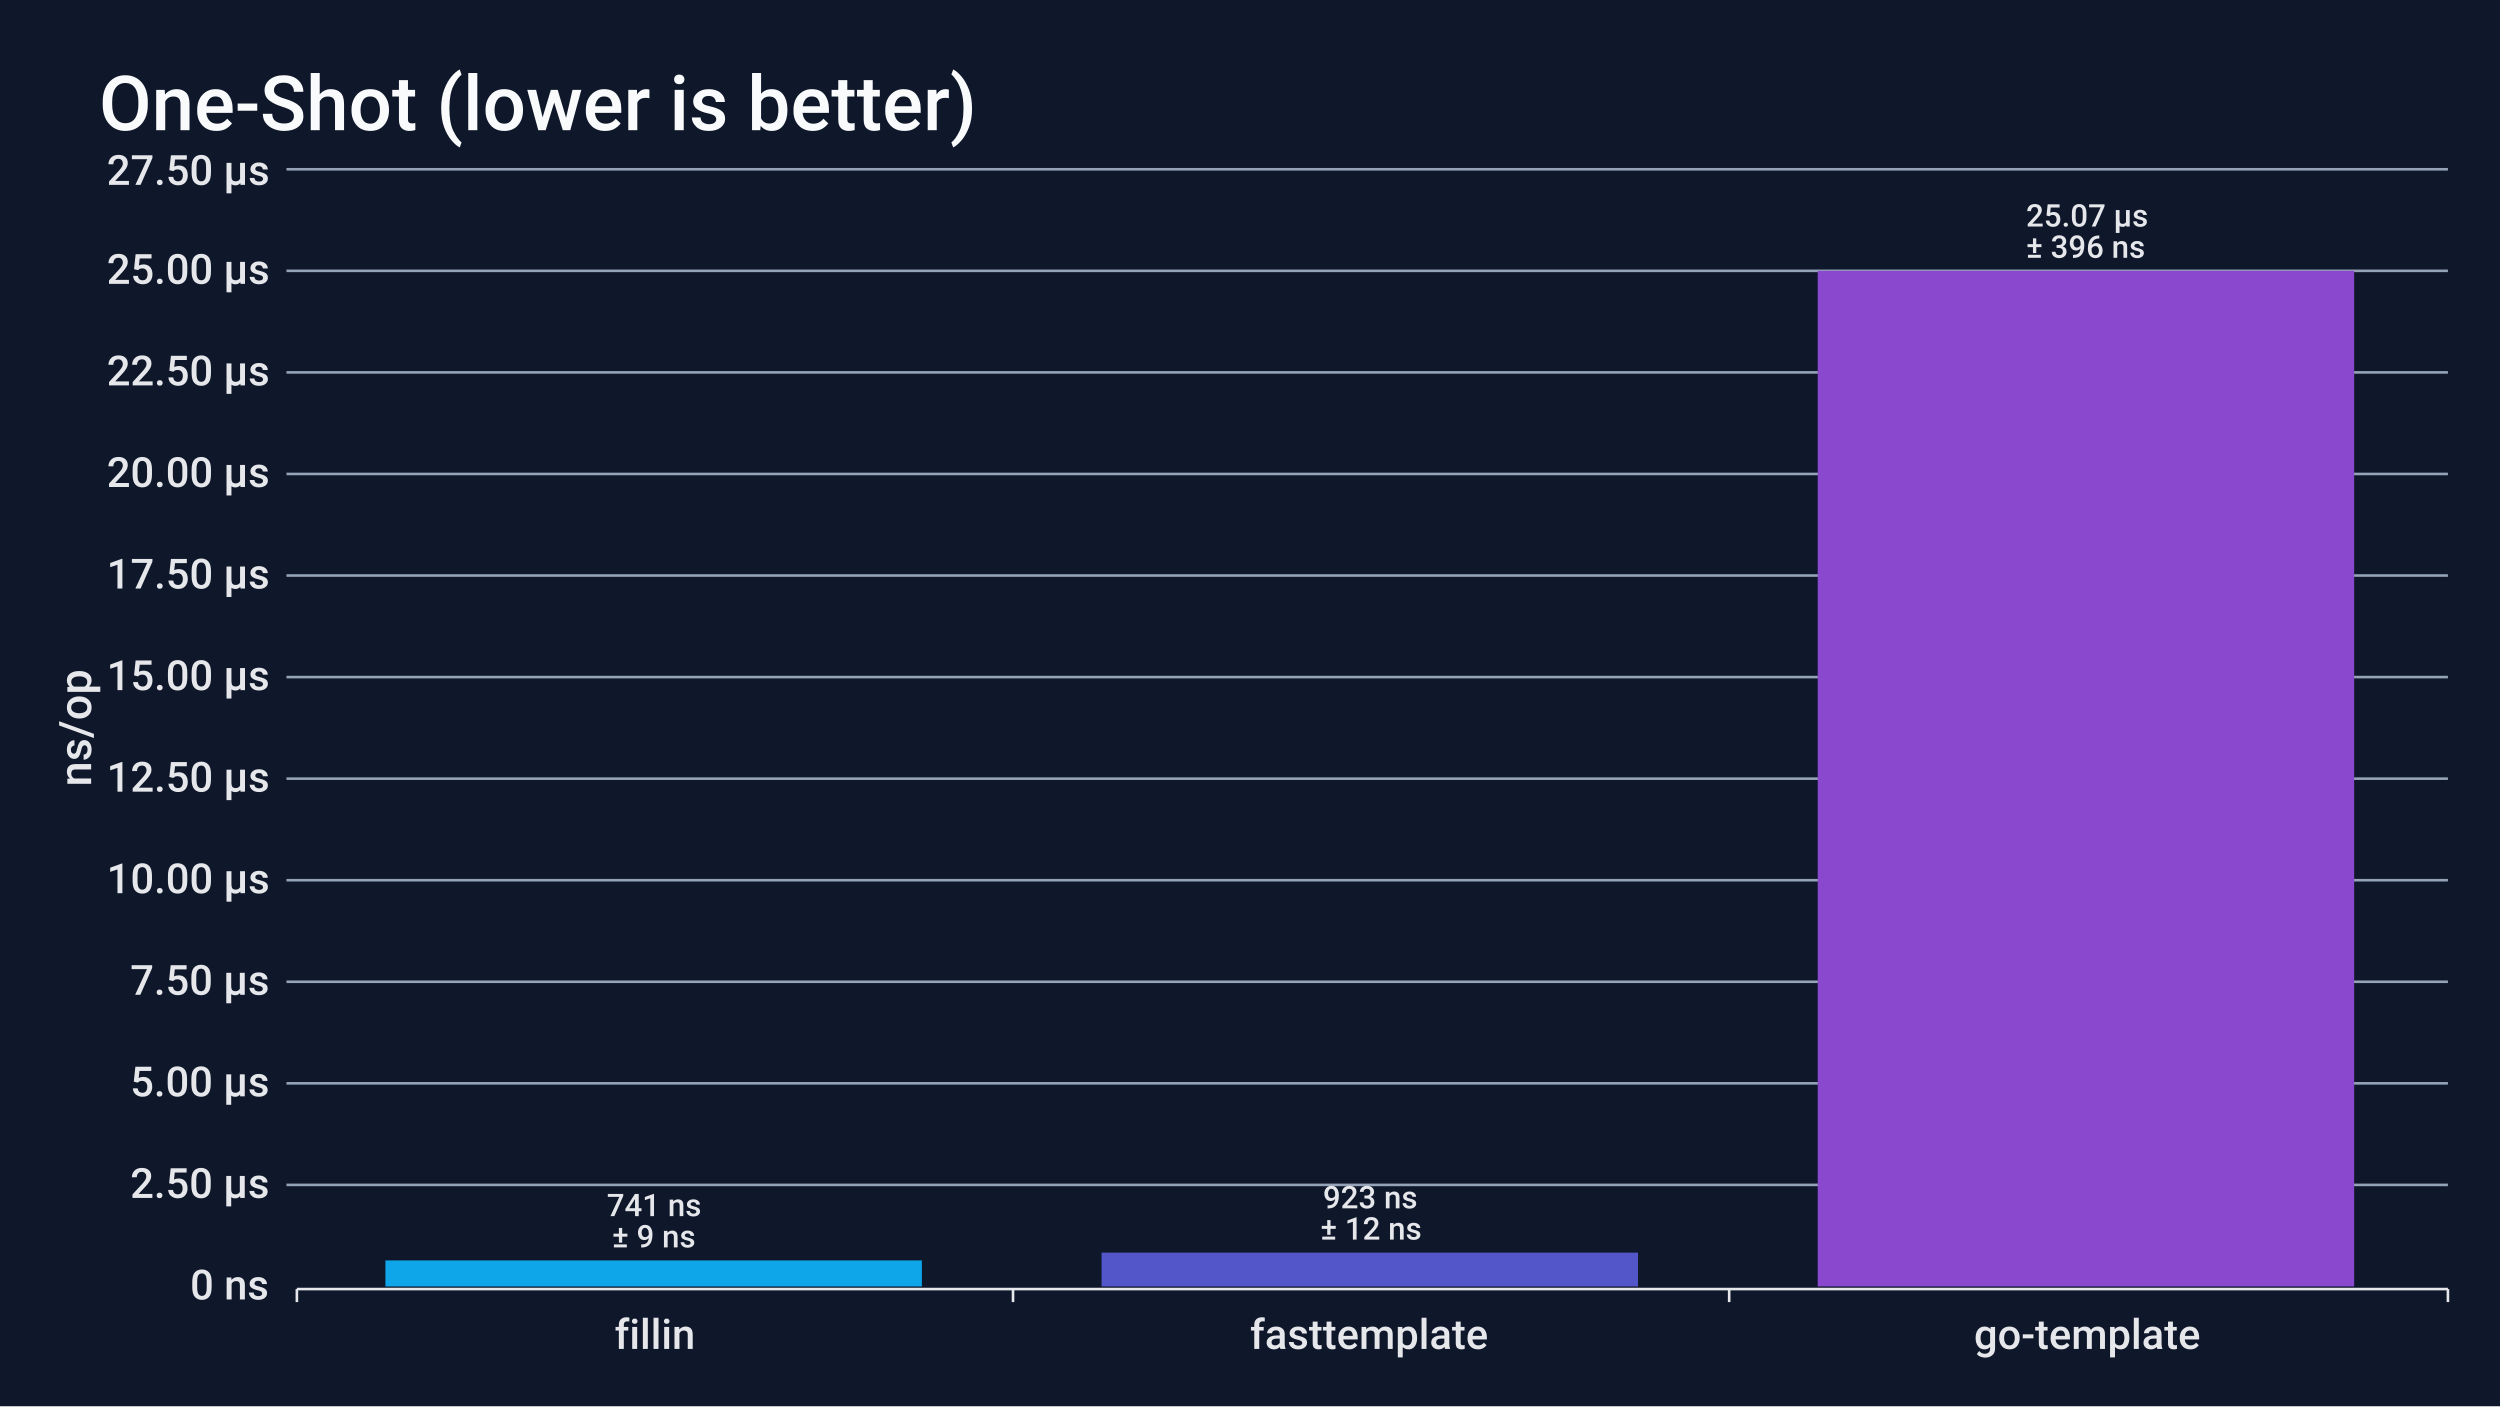
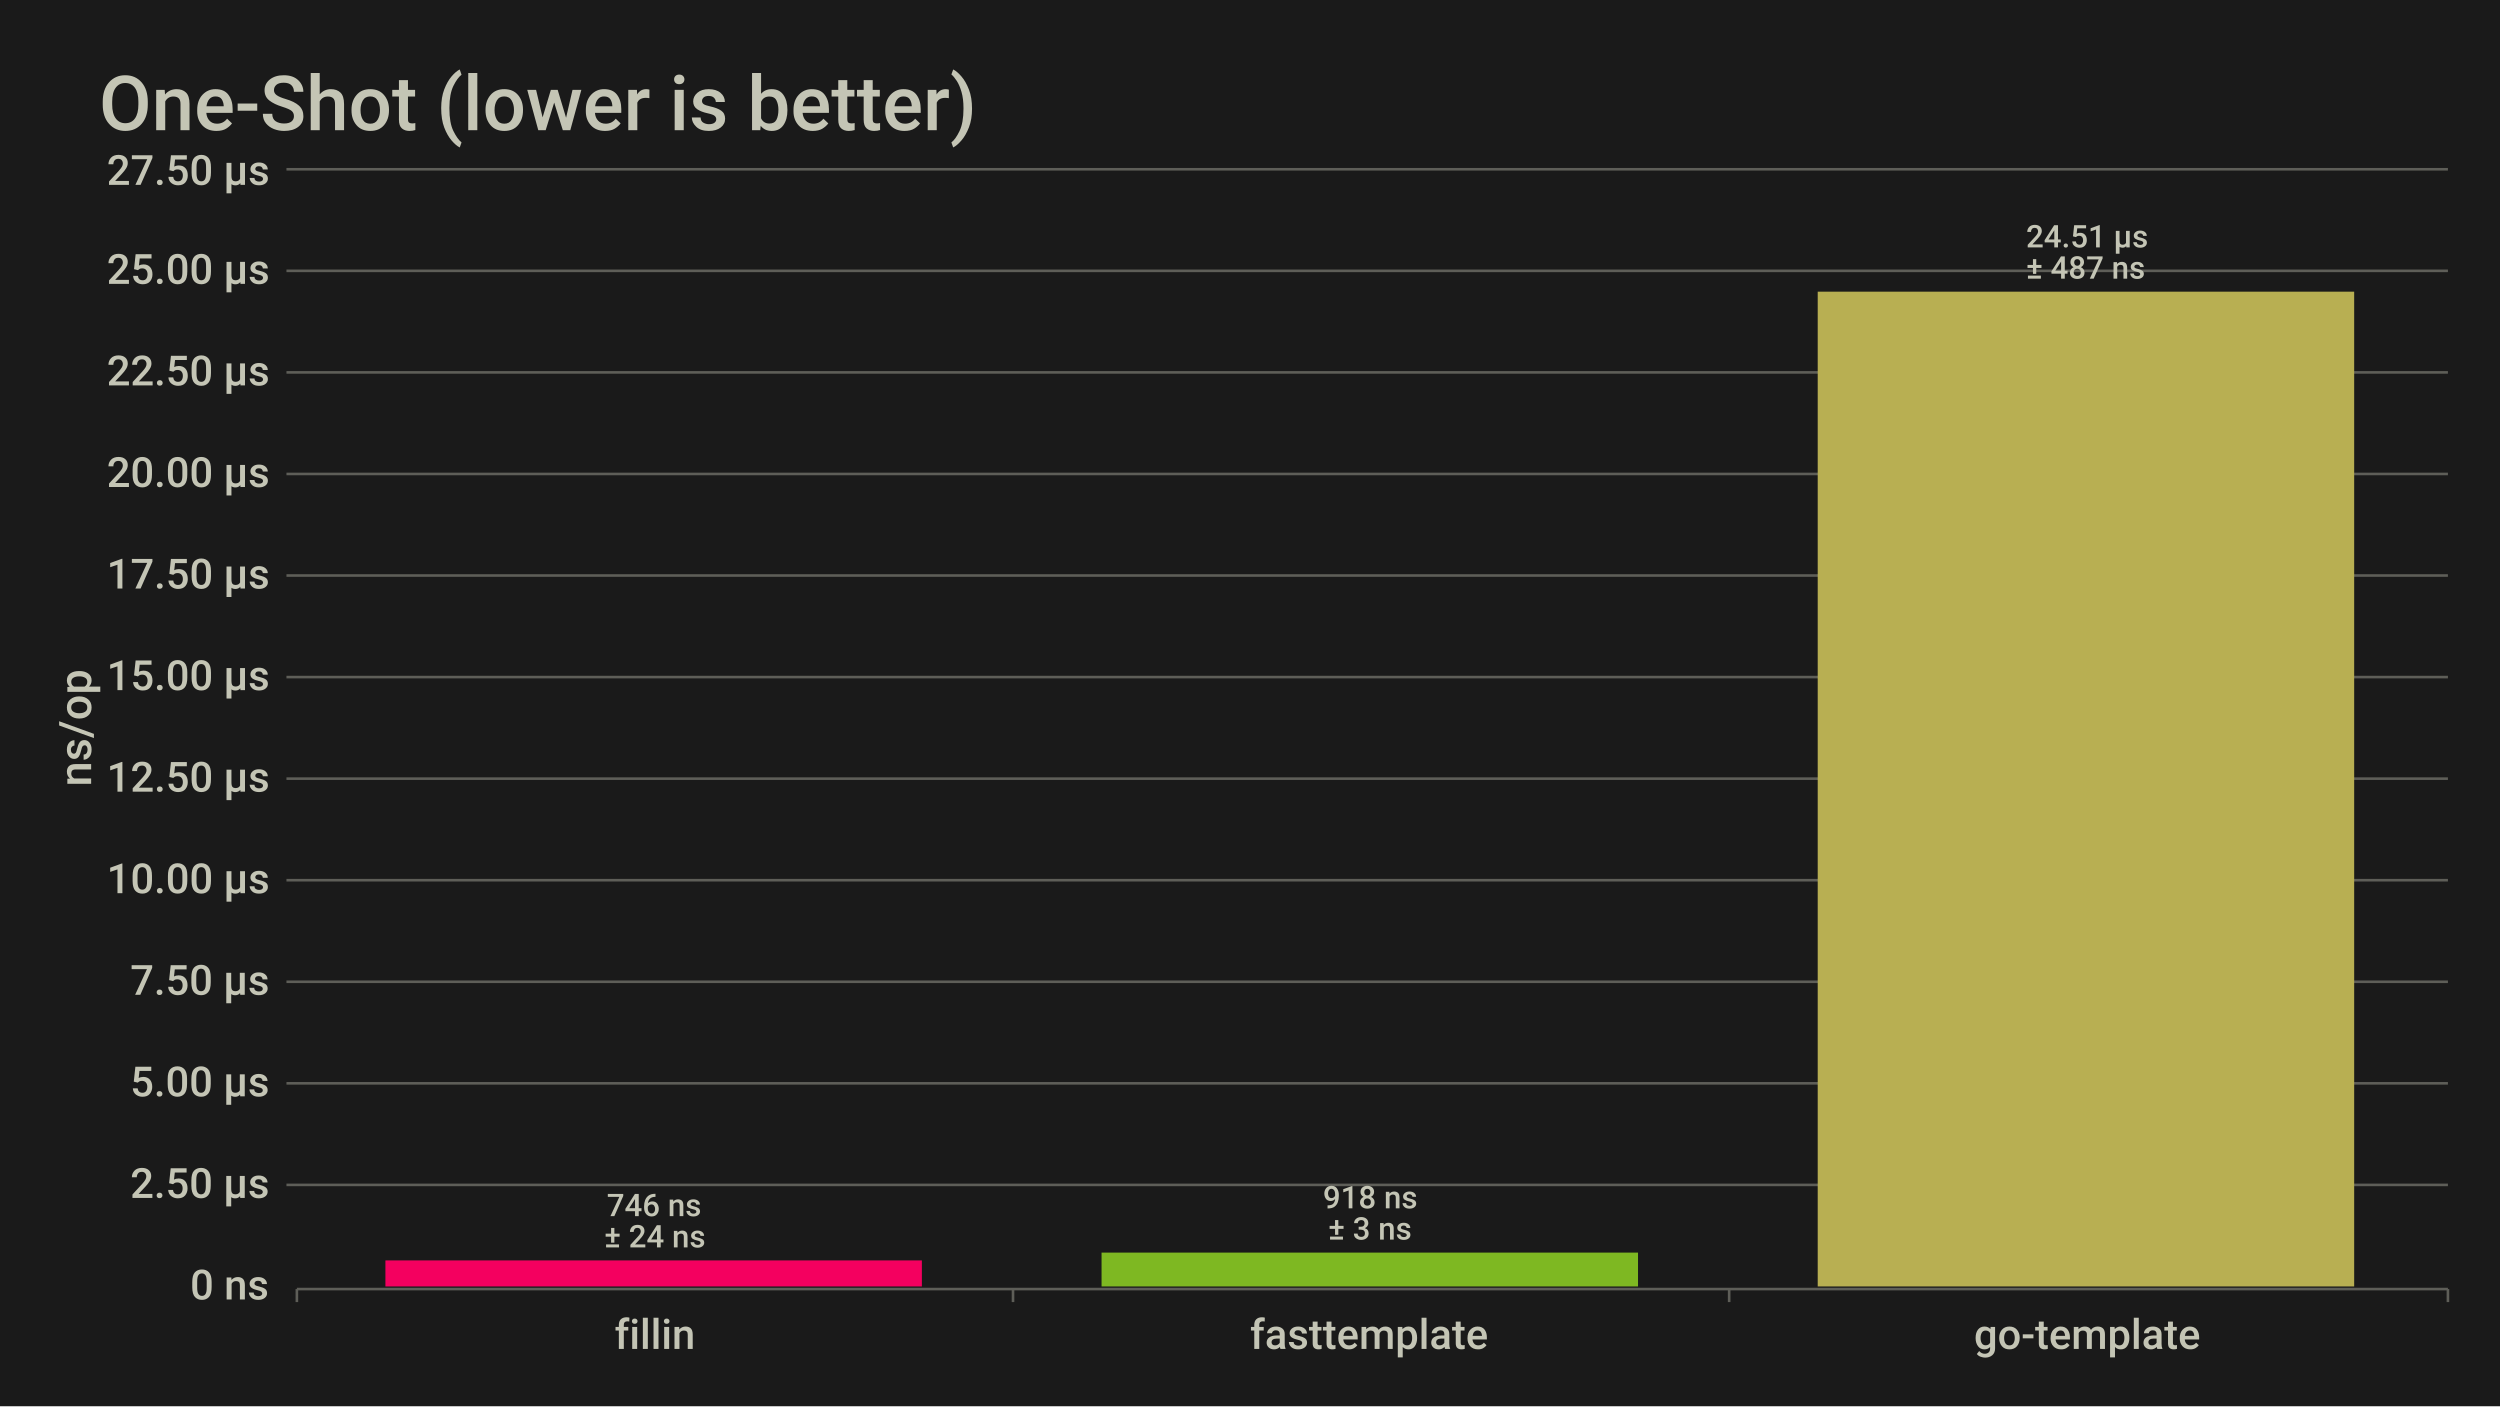
<svg xmlns="http://www.w3.org/2000/svg" viewBox="0 0 960 540">
-   <path d="M 0 0 L 960 0 L 960 540 L 0 540 L 0 0" style="stroke:none;fill:rgb(15,23,42)" />
-   <text x="38" y="50" style="stroke:none;fill:rgb(249,250,251);font-size:29.3px;font-family:'Roboto Medium',sans-serif">One-Shot (lower is better)</text>
-   <text x="35" y="302" style="stroke:none;fill:rgb(229,231,235);font-size:17.3px;font-family:'Roboto Medium',sans-serif" transform="rotate(270.00,35,302)">ns/op</text>
-   <text x="41" y="71" style="stroke:none;fill:rgb(229,231,235);font-size:16px;font-family:'Roboto Medium',sans-serif">27.50 µs</text>
-   <text x="41" y="109" style="stroke:none;fill:rgb(229,231,235);font-size:16px;font-family:'Roboto Medium',sans-serif">25.00 µs</text>
-   <text x="41" y="148" style="stroke:none;fill:rgb(229,231,235);font-size:16px;font-family:'Roboto Medium',sans-serif">22.50 µs</text>
-   <text x="41" y="187" style="stroke:none;fill:rgb(229,231,235);font-size:16px;font-family:'Roboto Medium',sans-serif">20.00 µs</text>
-   <text x="41" y="226" style="stroke:none;fill:rgb(229,231,235);font-size:16px;font-family:'Roboto Medium',sans-serif">17.50 µs</text>
-   <text x="41" y="265" style="stroke:none;fill:rgb(229,231,235);font-size:16px;font-family:'Roboto Medium',sans-serif">15.00 µs</text>
-   <text x="41" y="304" style="stroke:none;fill:rgb(229,231,235);font-size:16px;font-family:'Roboto Medium',sans-serif">12.50 µs</text>
-   <text x="41" y="343" style="stroke:none;fill:rgb(229,231,235);font-size:16px;font-family:'Roboto Medium',sans-serif">10.00 µs</text>
-   <text x="50" y="382" style="stroke:none;fill:rgb(229,231,235);font-size:16px;font-family:'Roboto Medium',sans-serif">7.50 µs</text>
-   <text x="50" y="421" style="stroke:none;fill:rgb(229,231,235);font-size:16px;font-family:'Roboto Medium',sans-serif">5.00 µs</text>
-   <text x="50" y="460" style="stroke:none;fill:rgb(229,231,235);font-size:16px;font-family:'Roboto Medium',sans-serif">2.50 µs</text>
-   <text x="73" y="499" style="stroke:none;fill:rgb(229,231,235);font-size:16px;font-family:'Roboto Medium',sans-serif">0 ns</text>
-   <path d="M 110 65 L 940 65" style="stroke-width:1;stroke:rgb(148,163,184);fill:none" />
-   <path d="M 110 104 L 940 104" style="stroke-width:1;stroke:rgb(148,163,184);fill:none" />
-   <path d="M 110 143 L 940 143" style="stroke-width:1;stroke:rgb(148,163,184);fill:none" />
-   <path d="M 110 182 L 940 182" style="stroke-width:1;stroke:rgb(148,163,184);fill:none" />
-   <path d="M 110 221 L 940 221" style="stroke-width:1;stroke:rgb(148,163,184);fill:none" />
-   <path d="M 110 260 L 940 260" style="stroke-width:1;stroke:rgb(148,163,184);fill:none" />
-   <path d="M 110 299 L 940 299" style="stroke-width:1;stroke:rgb(148,163,184);fill:none" />
-   <path d="M 110 338 L 940 338" style="stroke-width:1;stroke:rgb(148,163,184);fill:none" />
-   <path d="M 110 377 L 940 377" style="stroke-width:1;stroke:rgb(148,163,184);fill:none" />
-   <path d="M 110 416 L 940 416" style="stroke-width:1;stroke:rgb(148,163,184);fill:none" />
-   <path d="M 110 455 L 940 455" style="stroke-width:1;stroke:rgb(148,163,184);fill:none" />
-   <path d="M 114 495 L 940 495" style="stroke-width:1;stroke:rgb(229,231,235);fill:none" />
-   <path d="M 114 500 L 114 495" style="stroke-width:1;stroke:rgb(229,231,235);fill:none" />
-   <path d="M 389 500 L 389 495" style="stroke-width:1;stroke:rgb(229,231,235);fill:none" />
-   <path d="M 664 500 L 664 495" style="stroke-width:1;stroke:rgb(229,231,235);fill:none" />
-   <path d="M 940 500 L 940 495" style="stroke-width:1;stroke:rgb(229,231,235);fill:none" />
-   <text x="236" y="518" style="stroke:none;fill:rgb(229,231,235);font-size:16px;font-family:'Roboto Medium',sans-serif">fillin</text>
-   <text x="480" y="518" style="stroke:none;fill:rgb(229,231,235);font-size:16px;font-family:'Roboto Medium',sans-serif">fasttemplate</text>
-   <text x="758" y="518" style="stroke:none;fill:rgb(229,231,235);font-size:16px;font-family:'Roboto Medium',sans-serif">go-template</text>
-   <path d="M 148 484 L 354 484 L 354 494 L 148 494 L 148 484" style="stroke:none;fill:rgb(14,165,233)" />
-   <path d="M 423 481 L 629 481 L 629 494 L 423 494 L 423 481" style="stroke:none;fill:rgb(82,86,201)" />
-   <path d="M 698 104 L 904 104 L 904 494 L 698 494 L 698 104" style="stroke:none;fill:rgb(137,72,206)" />
-   <text x="233" y="467" style="stroke:none;fill:rgb(229,231,235);font-size:12px;font-family:'Roboto Medium',sans-serif">741 ns</text>
-   <text x="235" y="479" style="stroke:none;fill:rgb(229,231,235);font-size:12px;font-family:'Roboto Medium',sans-serif">± 9 ns</text>
-   <text x="508" y="464" style="stroke:none;fill:rgb(229,231,235);font-size:12px;font-family:'Roboto Medium',sans-serif">923 ns</text>
-   <text x="507" y="476" style="stroke:none;fill:rgb(229,231,235);font-size:12px;font-family:'Roboto Medium',sans-serif">± 12 ns</text>
-   <text x="778" y="87" style="stroke:none;fill:rgb(229,231,235);font-size:12px;font-family:'Roboto Medium',sans-serif">25.07 µs</text>
-   <text x="778" y="99" style="stroke:none;fill:rgb(229,231,235);font-size:12px;font-family:'Roboto Medium',sans-serif">± 396 ns</text>
+   <path d="M 0 0 L 960 0 L 960 540 L 0 540 L 0 0" style="stroke:none;fill:rgb(26,26,26)" />
+   <text x="38" y="50" style="stroke:none;fill:rgb(196,197,181);font-size:29.3px;font-family:'Roboto Medium',sans-serif">One-Shot (lower is better)</text>
+   <text x="35" y="302" style="stroke:none;fill:rgb(196,197,181);font-size:17.3px;font-family:'Roboto Medium',sans-serif" transform="rotate(270.00,35,302)">ns/op</text>
+   <text x="41" y="71" style="stroke:none;fill:rgb(196,197,181);font-size:16px;font-family:'Roboto Medium',sans-serif">27.50 µs</text>
+   <text x="41" y="109" style="stroke:none;fill:rgb(196,197,181);font-size:16px;font-family:'Roboto Medium',sans-serif">25.00 µs</text>
+   <text x="41" y="148" style="stroke:none;fill:rgb(196,197,181);font-size:16px;font-family:'Roboto Medium',sans-serif">22.50 µs</text>
+   <text x="41" y="187" style="stroke:none;fill:rgb(196,197,181);font-size:16px;font-family:'Roboto Medium',sans-serif">20.00 µs</text>
+   <text x="41" y="226" style="stroke:none;fill:rgb(196,197,181);font-size:16px;font-family:'Roboto Medium',sans-serif">17.50 µs</text>
+   <text x="41" y="265" style="stroke:none;fill:rgb(196,197,181);font-size:16px;font-family:'Roboto Medium',sans-serif">15.00 µs</text>
+   <text x="41" y="304" style="stroke:none;fill:rgb(196,197,181);font-size:16px;font-family:'Roboto Medium',sans-serif">12.50 µs</text>
+   <text x="41" y="343" style="stroke:none;fill:rgb(196,197,181);font-size:16px;font-family:'Roboto Medium',sans-serif">10.00 µs</text>
+   <text x="50" y="382" style="stroke:none;fill:rgb(196,197,181);font-size:16px;font-family:'Roboto Medium',sans-serif">7.50 µs</text>
+   <text x="50" y="421" style="stroke:none;fill:rgb(196,197,181);font-size:16px;font-family:'Roboto Medium',sans-serif">5.00 µs</text>
+   <text x="50" y="460" style="stroke:none;fill:rgb(196,197,181);font-size:16px;font-family:'Roboto Medium',sans-serif">2.50 µs</text>
+   <text x="73" y="499" style="stroke:none;fill:rgb(196,197,181);font-size:16px;font-family:'Roboto Medium',sans-serif">0 ns</text>
+   <path d="M 110 65 L 940 65" style="stroke-width:1;stroke:rgb(94,94,88);fill:none" />
+   <path d="M 110 104 L 940 104" style="stroke-width:1;stroke:rgb(94,94,88);fill:none" />
+   <path d="M 110 143 L 940 143" style="stroke-width:1;stroke:rgb(94,94,88);fill:none" />
+   <path d="M 110 182 L 940 182" style="stroke-width:1;stroke:rgb(94,94,88);fill:none" />
+   <path d="M 110 221 L 940 221" style="stroke-width:1;stroke:rgb(94,94,88);fill:none" />
+   <path d="M 110 260 L 940 260" style="stroke-width:1;stroke:rgb(94,94,88);fill:none" />
+   <path d="M 110 299 L 940 299" style="stroke-width:1;stroke:rgb(94,94,88);fill:none" />
+   <path d="M 110 338 L 940 338" style="stroke-width:1;stroke:rgb(94,94,88);fill:none" />
+   <path d="M 110 377 L 940 377" style="stroke-width:1;stroke:rgb(94,94,88);fill:none" />
+   <path d="M 110 416 L 940 416" style="stroke-width:1;stroke:rgb(94,94,88);fill:none" />
+   <path d="M 110 455 L 940 455" style="stroke-width:1;stroke:rgb(94,94,88);fill:none" />
+   <path d="M 114 495 L 940 495" style="stroke-width:1;stroke:rgb(94,94,88);fill:none" />
+   <path d="M 114 500 L 114 495" style="stroke-width:1;stroke:rgb(94,94,88);fill:none" />
+   <path d="M 389 500 L 389 495" style="stroke-width:1;stroke:rgb(94,94,88);fill:none" />
+   <path d="M 664 500 L 664 495" style="stroke-width:1;stroke:rgb(94,94,88);fill:none" />
+   <path d="M 940 500 L 940 495" style="stroke-width:1;stroke:rgb(94,94,88);fill:none" />
+   <text x="236" y="518" style="stroke:none;fill:rgb(196,197,181);font-size:16px;font-family:'Roboto Medium',sans-serif">fillin</text>
+   <text x="480" y="518" style="stroke:none;fill:rgb(196,197,181);font-size:16px;font-family:'Roboto Medium',sans-serif">fasttemplate</text>
+   <text x="758" y="518" style="stroke:none;fill:rgb(196,197,181);font-size:16px;font-family:'Roboto Medium',sans-serif">go-template</text>
+   <path d="M 148 484 L 354 484 L 354 494 L 148 494 L 148 484" style="stroke:none;fill:rgb(244,0,95)" />
+   <path d="M 423 481 L 629 481 L 629 494 L 423 494 L 423 481" style="stroke:none;fill:rgb(126,184,34)" />
+   <path d="M 698 112 L 904 112 L 904 494 L 698 494 L 698 112" style="stroke:none;fill:rgb(184,175,82)" />
+   <text x="233" y="467" style="stroke:none;fill:rgb(196,197,181);font-size:12px;font-family:'Roboto Medium',sans-serif">746 ns</text>
+   <text x="232" y="479" style="stroke:none;fill:rgb(196,197,181);font-size:12px;font-family:'Roboto Medium',sans-serif">± 24 ns</text>
+   <text x="508" y="464" style="stroke:none;fill:rgb(196,197,181);font-size:12px;font-family:'Roboto Medium',sans-serif">918 ns</text>
+   <text x="510" y="476" style="stroke:none;fill:rgb(196,197,181);font-size:12px;font-family:'Roboto Medium',sans-serif">± 3 ns</text>
+   <text x="778" y="95" style="stroke:none;fill:rgb(196,197,181);font-size:12px;font-family:'Roboto Medium',sans-serif">24.51 µs</text>
+   <text x="778" y="107" style="stroke:none;fill:rgb(196,197,181);font-size:12px;font-family:'Roboto Medium',sans-serif">± 487 ns</text>
</svg>
